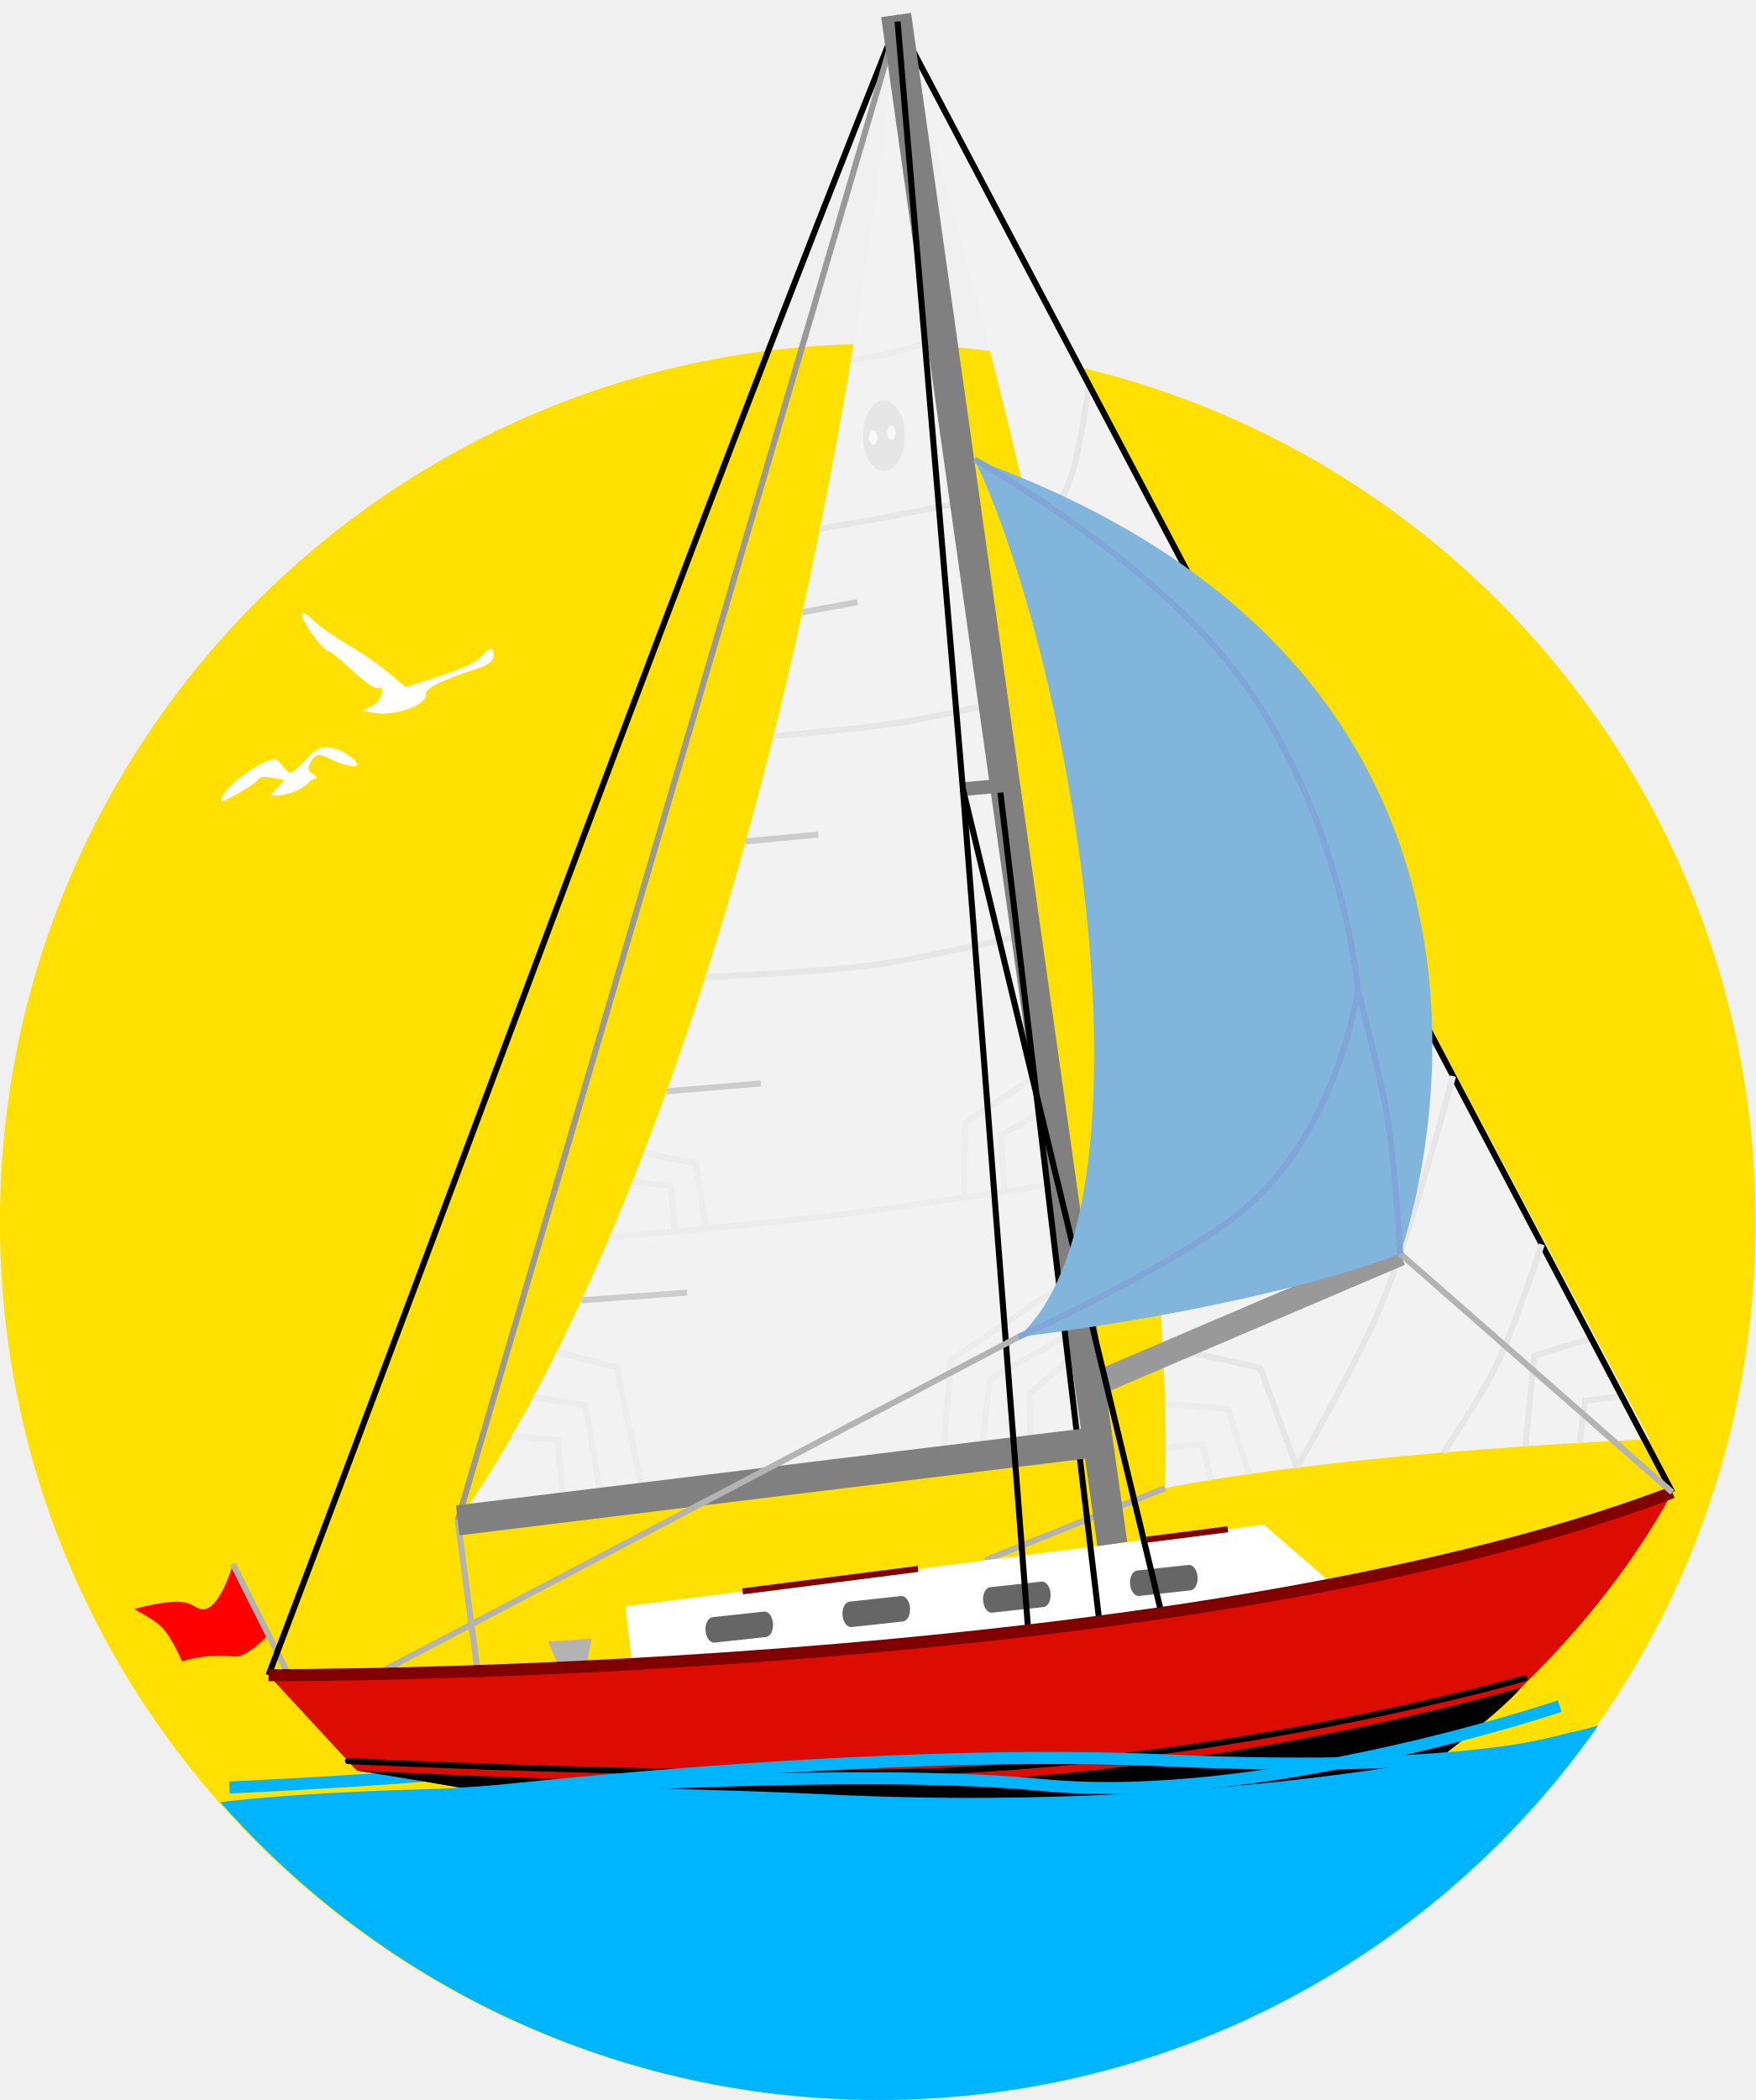
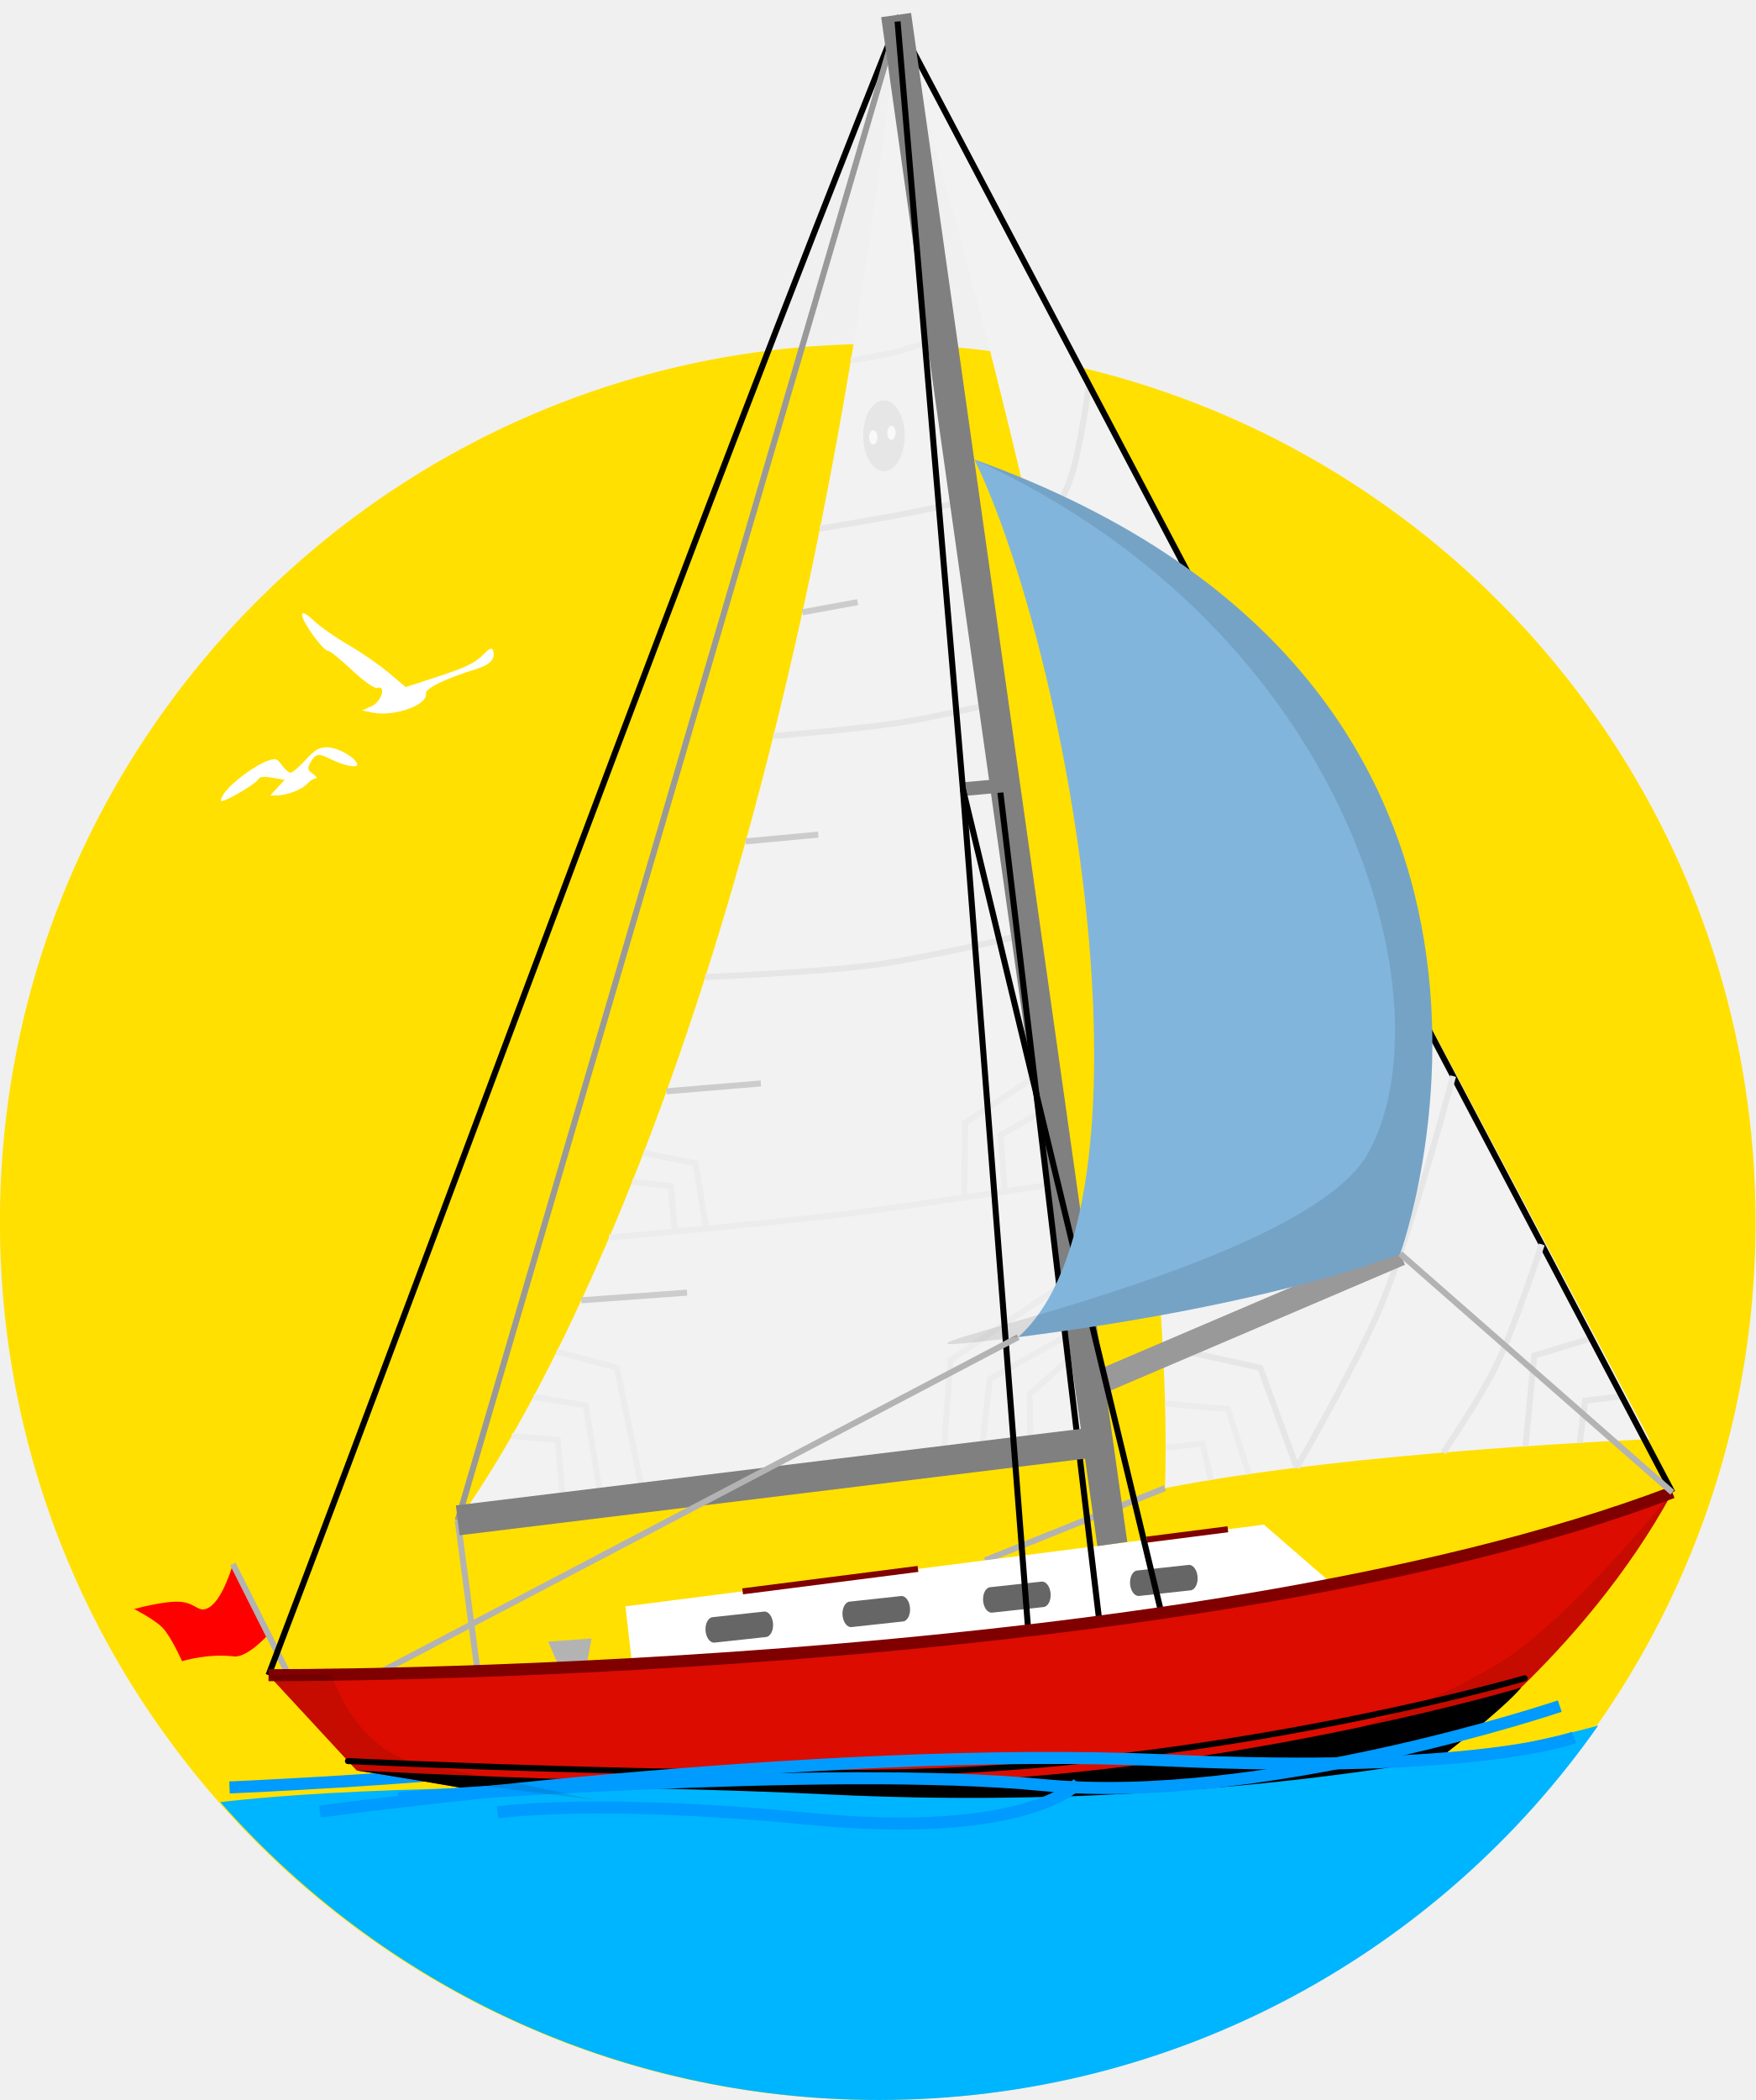
<svg xmlns="http://www.w3.org/2000/svg" height="348.78" width="291.66" version="1.1">
-   <path fill="#ffe000" d="m291.65,202.95c0,80.539-65.29,145.83-145.83,145.83-80.539,0-145.83-65.29-145.83-145.83,0-80.539,65.29-145.83,145.83-145.83,80.539,0,145.83,65.29,145.83,145.83z" />
+   <path d="m291.65,202.95c0,80.539-65.29,145.83-145.83,145.83-80.539,0-145.83-65.29-145.83-145.83,0-80.539,65.29-145.83,145.83-145.83,80.539,0,145.83,65.29,145.83,145.83z" fill="#ffe000" />
  <path stroke-linejoin="miter" d="m193.54,247.15-29.888,11.997" stroke="#b3b3b3" stroke-linecap="butt" stroke-width="1px" fill="none" />
-   <path stroke-linejoin="miter" d="m127.77,296.32s-28.076-4.92-43.689-2.778c-13.836,1.898-44.952,3.283-44.952,3.283" fill-opacity="0" stroke="#00b5ff" stroke-linecap="square" stroke-miterlimit="4" stroke-dasharray="none" stroke-width="2" />
-   <path fill="#FFF" d="m104.97,276.08-1.07-9.29,106.07-13.57,10.714,9.286-51.957,21.734z" />
-   <path fill="#dc0c00" d="m59.251,294.05-14.634-15.829s151.43,0.714,233.21-30.357c-15.03,27.624-39.938,45.038-39.938,45.038s-57.556,32.968-84.649,22.166c-27.049-10.785-93.993-21.018-93.993-21.018z" />
-   <path fill="#000" d="m59.251,294.05s68.417,3.619,102.55,1.648c48.873-2.822,90.912-15.424,90.912-15.424s-1.855,2.601-12.187,10.659c0,0-60.186,34.938-87.279,24.135-27.049-10.785-93.993-21.018-93.993-21.018z" />
-   <path fill="#00b5ff" d="m265.5,286.59c-2.839,0.803-53.978,14.94-127.31,11.469-62.972-2.981-95.855,0.544-101.59,1.25,26.723,30.318,65.815,49.469,109.41,49.469,49.424,0,93.126-24.577,119.5-62.188z" />
-   <path fill="#f2f2f2" d="m149.11,3.574,124.92,235.46s-48.854,1.93-80.493,8.119c1.857-59.979-21.354-169.36-44.427-243.58z" />
+   <path stroke-linejoin="miter" d="m127.77,296.32s-28.076-4.92-43.689-2.778c-13.836,1.898-44.952,3.283-44.952,3.283" fill-opacity="0" stroke="#009bff" stroke-linecap="square" stroke-miterlimit="4" stroke-dasharray="none" stroke-width="2" />
+   <path d="m104.97,276.08-1.07-9.29,106.07-13.57,10.714,9.286-51.957,21.734z" fill="#FFF" />
+   <path d="m59.251,294.05-14.634-15.829s151.43,0.714,233.21-30.357c-15.03,27.624-39.938,45.038-39.938,45.038s-57.556,32.968-84.649,22.166c-27.049-10.785-93.993-21.018-93.993-21.018z" fill="#dc0c00" />
+   <path d="m59.251,294.05s68.417,3.619,102.55,1.648c48.873-2.822,90.912-15.424,90.912-15.424s-1.855,2.601-12.187,10.659-60.186,34.938-87.279,24.135c-27.049-10.785-93.993-21.018-93.993-21.018z" fill="#000" />
+   <path d="m265.5,286.59c-2.839,0.803-53.978,14.94-127.31,11.469-62.972-2.981-95.855,0.544-101.59,1.25,26.723,30.318,65.815,49.469,109.41,49.469,49.424,0,93.126-24.577,119.5-62.188z" fill="#00b5ff" />
+   <path d="m149.11,3.574,124.92,235.46s-48.854,1.93-80.493,8.119c1.857-59.979-21.354-169.36-44.427-243.58z" fill="#f2f2f2" />
  <path stroke-linejoin="miter" d="m269.41,231.89-6.082,0.735-0.879,7.003" stroke="#e6e6e6" stroke-linecap="butt" stroke-width="1px" fill="none" />
-   <path fill="#F00" d="m22.291,267.24s4.995-1.405,7.667-1.204c2.671,0.2,3.019,2.006,4.794,0.927,2.338-1.421,3.94-7.2,3.94-7.2l5.922,11.672s-3.508,3.948-5.771,3.671c-4.36-0.532-8.605,0.794-8.605,0.794s-1.75-3.984-3.214-5.536c-1.298-1.375-4.732-3.125-4.732-3.125z" />
+   <path d="m22.291,267.24s4.995-1.405,7.667-1.204c2.671,0.2,3.019,2.006,4.794,0.927,2.338-1.421,3.94-7.2,3.94-7.2l5.922,11.672s-3.508,3.948-5.771,3.671c-4.36-0.532-8.605,0.794-8.605,0.794s-1.75-3.984-3.214-5.536c-1.298-1.375-4.732-3.125-4.732-3.125z" fill="#F00" />
  <path stroke-linejoin="miter" d="m38.691,259.76,9.275,18.454" stroke="#b3b3b3" stroke-linecap="butt" stroke-width="1px" fill="none" />
  <path stroke-linejoin="miter" d="m264.35,222.28-9.48,2.878-1.444,15.042" stroke="#e6e6e6" stroke-linecap="butt" stroke-width="1px" fill="none" />
  <path stroke-linejoin="miter" d="m172.35,90.992s4.244-7.717,5.605-11.878c1.605-4.907,2.945-15.206,2.945-15.206" stroke="#e6e6e6" stroke-linecap="butt" stroke-width="1px" fill="none" />
  <path stroke-linejoin="miter" d="m277.83,247.86-128.72-244.29c-36.584,91.551-69.667,183.1-104.5,274.65" stroke="#000" stroke-linecap="butt" stroke-width="1px" fill="none" />
-   <path fill="#f2f2f2" d="m149.11,3.574c-19.97,181.53-73.07,248.94-73.07,248.94l107.8-13.19z" />
+   <path d="m149.11,3.574c-19.97,181.53-73.07,248.94-73.07,248.94l107.8-13.19z" fill="#f2f2f2" />
  <path stroke-linejoin="miter" d="m76.041,252.51,73.07-248.94" stroke="#999" stroke-linecap="butt" stroke-width="1px" fill="none" />
  <path stroke-linejoin="miter" d="m76.041,252.51,3.291,25.037" stroke="#b3b3b3" stroke-linecap="butt" stroke-width="1px" fill="none" />
  <path stroke-linejoin="miter" d="m193.68,240.45,6.109-0.714,1.359,6.052" stroke="#ececec" stroke-linecap="butt" stroke-width="1px" fill="none" />
  <path stroke-linejoin="miter" d="m193.67,233.12,10.323,0.9,3.469,10.799" stroke="#ececec" stroke-linecap="butt" stroke-width="1px" fill="none" />
  <path stroke-linejoin="miter" d="m193.34,223.66,16.02,3.513,6.057,16.581" stroke="#e6e6e6" stroke-linecap="butt" stroke-width="1px" fill="none" />
  <path stroke-linejoin="miter" d="m215.42,243.76s10.115-17.514,13.97-26.832c5.104-12.336,12.009-38.209,12.009-38.209" stroke="#e6e6e6" stroke-linecap="butt" stroke-width="1px" fill="none" />
  <path stroke-linejoin="miter" d="m180.8,230.36,51.818-22.139" stroke="#999" stroke-linecap="butt" stroke-miterlimit="4" stroke-dasharray="none" stroke-width="4" fill="none" />
  <path stroke-linejoin="miter" d="m85.021,238.5,7.633,0.612,0.954,11.244" stroke="#ececec" stroke-linecap="butt" stroke-width="1px" fill="none" />
  <path stroke-linejoin="miter" d="m88.601,232.02,8.689,1.384,2.666,16.181" stroke="#ececec" stroke-linecap="butt" stroke-width="1px" fill="none" />
  <path stroke-linejoin="miter" d="m92.481,224.48,9.986,2.67,4.479,21.575" stroke="#ececec" stroke-linecap="butt" stroke-width="1px" fill="none" />
  <path stroke-linejoin="miter" d="m171.21,240.86-0.175-9.319,6.414-5.648" stroke="#ececec" stroke-linecap="butt" stroke-width="1px" fill="none" />
  <path stroke-linejoin="miter" d="m162.99,241.87,1.427-12.813,14.147-7.975" stroke="#ececec" stroke-linecap="butt" stroke-width="1px" fill="none" />
  <path stroke-linejoin="miter" d="m156.64,242.64,1.298-16.791,19.83-13.276" stroke="#ececec" stroke-linecap="butt" stroke-width="1px" fill="none" />
  <path stroke-linejoin="miter" d="m166.91,197.89-0.666-9.378,8.285-4.65" stroke="#ececec" stroke-linecap="butt" stroke-width="1px" fill="none" />
  <path stroke-linejoin="miter" d="m101.19,205.55s25.808-2.301,38.666-3.859c11.405-1.382,34.121-4.869,34.121-4.869" stroke="#ececec" stroke-linecap="butt" stroke-width="1px" fill="none" />
  <path stroke-linejoin="miter" d="m117.16,162.27s18.84-0.758,28.168-2.026c8.469-1.152,25.137-5.057,25.137-5.057" stroke="#e6e6e6" stroke-linecap="butt" stroke-width="1px" fill="none" />
  <path stroke-linejoin="miter" d="m128.48,122.24s13.914-1.125,20.807-2.182c5.297-0.812,15.756-3.192,15.756-3.192" stroke="#e6e6e6" stroke-linecap="butt" stroke-width="1px" fill="none" />
  <path stroke-linejoin="miter" d="m141.36,59.854s4.881-0.762,7.276-1.355c2.647-0.655,7.812-2.426,7.812-2.426" stroke="#ececec" stroke-linecap="butt" stroke-width="1px" fill="none" />
  <path stroke-linejoin="miter" d="m136.22,87.794s8.27-1.365,12.389-2.137c4.09-0.767,12.235-2.478,12.235-2.478" stroke="#e6e6e6" stroke-linecap="butt" stroke-width="1px" fill="none" />
  <path stroke-linejoin="miter" d="m160.17,198.89,0.175-12.428,13.31-8.735" stroke="#ececec" stroke-linecap="butt" stroke-width="1px" fill="none" />
  <path stroke-linejoin="miter" d="m184.79,256.44-35.92-253.94" stroke="#808080" stroke-linecap="butt" stroke-miterlimit="4" stroke-dasharray="none" stroke-width="5.01" fill="none" />
  <path stroke-linejoin="miter" d="m166.04,130.36,16.596,138.97" stroke="#000" stroke-linecap="butt" stroke-width="1px" fill="none" />
  <path stroke-linejoin="miter" d="m167.79,130.36-7.821,0.714" stroke="#808080" stroke-linecap="butt" stroke-miterlimit="4" stroke-dasharray="none" stroke-width="2.27" fill="none" />
  <rect transform="matrix(0.9941541,-0.10797,0.07899174,0.9968753,0,0)" rx="1.339" ry="3.494" height="4.236" width="11.276" y="279.83" x="166.44" fill="#666" />
  <path stroke-linejoin="miter" d="m159.97,131.08,32.967,136.82" stroke="#000" stroke-linecap="butt" stroke-width="1px" fill="none" />
  <path stroke-linejoin="miter" d="m180.26,239.75-104.22,12.76" stroke="#808080" stroke-linecap="butt" stroke-miterlimit="4" stroke-dasharray="none" stroke-width="5" fill="none" />
  <rect transform="matrix(0.9941541,-0.10797,0.07899174,0.9968753,0,0)" rx="1.339" ry="3.494" height="4.236" width="11.276" y="279.95" x="141.87" fill="#666" />
  <path stroke-linejoin="miter" d="m149.11,3.574,10.856,127.51,10.851,139.73" stroke="#000" stroke-linecap="butt" stroke-width="1px" fill="none" />
  <path stroke-linejoin="miter" d="m169.15,222.08-106.51,55.93" stroke="#b3b3b3" stroke-linecap="butt" stroke-width="1px" fill="none" />
-   <path fill="#b3b3b3" d="m92.801,276.67-1.746-4.028,7.228-0.505-0.819,4.228z" />
+   <path d="m92.801,276.67-1.746-4.028,7.228-0.505-0.819,4.228z" fill="#b3b3b3" />
  <path d="m44.611,278.22s151.43,0.714,233.21-30.357" stroke="#800000" stroke-dasharray="none" stroke-miterlimit="4" stroke-width="2" fill="none" />
-   <path d="m57.801,292.49s70.086,3.352,104.22,1.381c48.873-2.822,91.269-15.129,91.269-15.129" stroke="#000" stroke-linecap="round" fill="none" />
-   <path stroke-linejoin="miter" d="m53.141,300.88s82.189-11.15,140.43-8.508c52.215,2.369,67.917-3.808,67.917-3.808" stroke="#00b5ff" stroke-linecap="butt" stroke-miterlimit="4" stroke-dasharray="none" stroke-width="2" fill="none" />
-   <path stroke-linejoin="miter" d="m66.161,298.62s71.638-5.603,107.06-2.153c36.581,3.563,85.901-13.107,85.901-13.107" stroke="#00b5ff" stroke-linecap="butt" stroke-miterlimit="4" stroke-dasharray="none" stroke-width="2" fill="none" />
-   <path fill="#e6e6e6" d="m150.3,72.372c0,3.254-1.545,5.892-3.451,5.892s-3.451-2.638-3.451-5.892,1.545-5.892,3.451-5.892,3.451,2.638,3.451,5.892z" />
-   <path fill="#f9f9f9" d="m145.76,72.638c0,0.651-0.309,1.178-0.69,1.178s-0.69-0.527-0.69-1.178c0-0.651,0.309-1.178,0.69-1.178s0.69,0.527,0.69,1.178z" />
-   <path fill="#f9f9f9" d="m148.79,71.886c0,0.651-0.309,1.178-0.69,1.178s-0.69-0.527-0.69-1.178c0-0.651,0.309-1.178,0.69-1.178s0.69,0.527,0.69,1.178z" />
+   <path stroke="#000" stroke-linecap="round" d="m57.801,292.49s70.086,3.352,104.22,1.381c48.873-2.822,91.269-15.129,91.269-15.129" fill="none" />
+   <path opacity="0.1" d="M248.65,276.47c11.72-6.94,29.18-28.61,29.18-28.61-15.03,27.624-39.938,45.038-39.938,45.038s-75.966,7.452-61.386,5.435c21.645-2.994,50.529-9.055,72.148-21.865z" fill="#000" />
+   <path stroke-linejoin="miter" d="m53.141,300.88s82.189-11.15,140.43-8.508c52.215,2.369,67.917-3.808,67.917-3.808" stroke="#009bff" stroke-linecap="butt" stroke-miterlimit="4" stroke-dasharray="none" stroke-width="2" fill="none" />
+   <path stroke-linejoin="miter" d="m66.161,298.62s71.638-5.603,107.06-2.153c36.581,3.563,85.901-13.107,85.901-13.107" stroke="#009bff" stroke-linecap="butt" stroke-miterlimit="4" stroke-dasharray="none" stroke-width="2" fill="none" />
+   <path d="m150.3,72.372c0,3.254-1.545,5.892-3.451,5.892s-3.451-2.638-3.451-5.892,1.545-5.892,3.451-5.892,3.451,2.638,3.451,5.892z" fill="#e6e6e6" />
+   <path d="m145.76,72.638c0,0.651-0.309,1.178-0.69,1.178s-0.69-0.527-0.69-1.178c0-0.651,0.309-1.178,0.69-1.178s0.69,0.527,0.69,1.178z" fill="#f9f9f9" />
+   <path d="m148.79,71.886c0,0.651-0.309,1.178-0.69,1.178s-0.69-0.527-0.69-1.178c0-0.651,0.309-1.178,0.69-1.178s0.69,0.527,0.69,1.178z" fill="#f9f9f9" />
  <path stroke-linejoin="miter" d="m239.78,241.25s6.193-9.161,8.614-14.111c3.203-6.551,7.738-20.462,7.738-20.462" stroke="#e6e6e6" stroke-linecap="butt" stroke-width="1px" fill="none" />
  <path stroke-linejoin="miter" d="m232.61,208.22,45.214,39.643" stroke="#b3b3b3" stroke-linecap="butt" stroke-width="1px" fill="none" />
-   <path fill="#FFF" d="m37.301,131.67c1.216-1.708,5.077-4.58,7.11-5.289,1.399-0.488,1.597-0.43,2.431,0.716,0.499,0.686,1.146,1.247,1.438,1.247,0.291,0,1.404-0.952,2.473-2.116,1.595-1.737,2.239-2.116,3.594-2.116,1.701,0,4.607,1.605,4.984,2.754,0.267,0.813-2.201,0.337-4.634-0.895-1.81-0.916-2.355-0.776-3.194,0.817-0.462,0.877-0.387,1.139,0.504,1.764,0.576,0.403,0.769,0.733,0.43,0.733-0.339,0-0.968,0.399-1.398,0.888-0.858,0.975-3.367,1.934-5.061,1.934h-1.083l1.198-1.293,1.198-1.293-2.029-0.346c-1.52-0.26-2.12-0.183-2.394,0.306-0.401,0.717-5.225,3.566-6.038,3.566-0.28,0-0.068-0.619,0.47-1.376z" />
-   <path fill="#FFF" d="m61.931,118.36-1.77-0.356,1.62-0.738c1.622-0.739,2.439-3.56,0.869-2.999-0.413,0.147-2.286-1.182-4.161-2.954-1.876-1.772-3.677-3.222-4.004-3.222-0.81,0-4.303-4.825-4.303-5.944,0-0.608,0.635-0.302,1.953,0.939,1.074,1.012,3.672,2.831,5.774,4.043s5.098,3.279,6.658,4.595l2.837,2.392,4.68-1.528c5.523-1.803,6.843-2.443,8.408-4.078,0.771-0.806,1.25-0.975,1.409-0.5,0.46,1.379-0.403,2.367-2.685,3.076-5.327,1.655-8.603,3.253-8.455,4.126,0.317,1.872-5.269,3.864-8.829,3.148z" />
+   <path d="m37.301,131.67c1.216-1.708,5.077-4.58,7.11-5.289,1.399-0.488,1.597-0.43,2.431,0.716,0.499,0.686,1.146,1.247,1.438,1.247,0.291,0,1.404-0.952,2.473-2.116,1.595-1.737,2.239-2.116,3.594-2.116,1.701,0,4.607,1.605,4.984,2.754,0.267,0.813-2.201,0.337-4.634-0.895-1.81-0.916-2.355-0.776-3.194,0.817-0.462,0.877-0.387,1.139,0.504,1.764,0.576,0.403,0.769,0.733,0.43,0.733-0.339,0-0.968,0.399-1.398,0.888-0.858,0.975-3.367,1.934-5.061,1.934h-1.083l1.198-1.293,1.198-1.293-2.029-0.346c-1.52-0.26-2.12-0.183-2.394,0.306-0.401,0.717-5.225,3.566-6.038,3.566-0.28,0-0.068-0.619,0.47-1.376z" fill="#FFF" />
+   <path d="m61.931,118.36-1.77-0.356,1.62-0.738c1.622-0.739,2.439-3.56,0.869-2.999-0.413,0.147-2.286-1.182-4.161-2.954-1.876-1.772-3.677-3.222-4.004-3.222-0.81,0-4.303-4.825-4.303-5.944,0-0.608,0.635-0.302,1.953,0.939,1.074,1.012,3.672,2.831,5.774,4.043s5.098,3.279,6.658,4.595l2.837,2.392,4.68-1.528c5.523-1.803,6.843-2.443,8.408-4.078,0.771-0.806,1.25-0.975,1.409-0.5,0.46,1.379-0.403,2.367-2.685,3.076-5.327,1.655-8.603,3.253-8.455,4.126,0.317,1.872-5.269,3.864-8.829,3.148z" fill="#FFF" />
  <path stroke-linejoin="miter" d="m133.29,101.69,9.18-1.68" stroke="#CCC" stroke-linecap="butt" stroke-width="1px" fill="none" />
  <path stroke-linejoin="miter" d="m123.87,139.74,12.063-1.121" stroke="#CCC" stroke-linecap="butt" stroke-width="1px" fill="none" />
  <path stroke-linejoin="miter" d="m110.72,181.25,15.676-1.305" stroke="#CCC" stroke-linecap="butt" stroke-width="1px" fill="none" />
  <path stroke-linejoin="miter" d="m96.571,215.96,17.566-1.271" stroke="#CCC" stroke-linecap="butt" stroke-width="1px" fill="none" />
  <path stroke-linejoin="miter" d="m123.37,264.3,29.129-3.727" stroke="#800000" stroke-linecap="butt" stroke-width="1px" fill="none" />
  <path stroke-linejoin="miter" d="m190.51,255.71,13.469-1.723" stroke="#800000" stroke-linecap="butt" stroke-width="1px" fill="none" />
  <rect transform="matrix(0.9941541,-0.10797,0.07899174,0.9968753,0,0)" rx="1.339" ry="3.494" height="4.236" width="11.276" y="279.92" x="95.491" fill="#666" />
  <rect transform="matrix(0.9941541,-0.10797,0.07899174,0.9968753,0,0)" rx="1.339" ry="3.494" height="4.236" width="11.276" y="279.81" x="118.39" fill="#666" />
  <path stroke-linejoin="miter" d="m105.02,196.28,6.453,0.704,0.619,7.568" stroke="#ececec" stroke-linecap="butt" stroke-width="1px" fill="none" />
  <path stroke-linejoin="miter" d="m106.91,191.48,8.675,1.754,1.716,10.823" stroke="#ececec" stroke-linecap="butt" stroke-width="1px" fill="none" />
-   <path fill="#82b5dc" d="m169.15,222.08c24.128-21.615,9.092-111.71-7.261-145.76,104.98,37.822,70.72,131.9,70.72,131.9s-20.024,8.349-63.459,13.855z" />
-   <path stroke-linejoin="miter" d="m161.89,76.324s31.906,17.752,46.063,38.923c15.504,23.185,17.636,49.138,17.636,49.138s-3.032,22.157-17.822,35.516c-10.39,9.384-38.616,22.177-38.616,22.177" stroke="#7fa6d7" stroke-linecap="butt" stroke-width="1px" fill="none" />
-   <path stroke-linejoin="miter" d="m232.61,208.22s-0.923-15.2-2.137-22.704c-1.155-7.138-4.883-21.135-4.883-21.135" stroke="#7fa6d7" stroke-linecap="butt" stroke-width="1px" fill="none" />
+   <path d="m169.15,222.08c24.128-21.615,9.092-111.71-7.261-145.76,104.98,37.822,70.72,131.9,70.72,131.9s-20.024,8.349-63.459,13.855z" fill="#82b5dc" />
+   <path opacity="0.1" d="m69.942,293.01c18.235,3.463,28.793,5.929,28.793,5.929l-39.481-4.89-14.644-15.83,10.488-0.074s3.9,12.784,14.844,14.863z" fill="#000" />
+   <path opacity="0.1" d="M227.28,191.52c13.76-24.83-3.17-86.79-65.39-115.2,104.98,37.822,70.72,131.9,70.72,131.9s-20.024,8.349-63.459,13.855,46.279-9.169,58.13-30.558z" fill="#000" />
+   <path stroke-linejoin="miter" d="m82.663,301.02s16.105-2.407,51.527,1.043c36.581,3.563,44.926-5.898,44.926-5.898" stroke="#009bff" stroke-linecap="butt" stroke-dasharray="none" stroke-miterlimit="4" stroke-width="2" fill="none" />
</svg>
